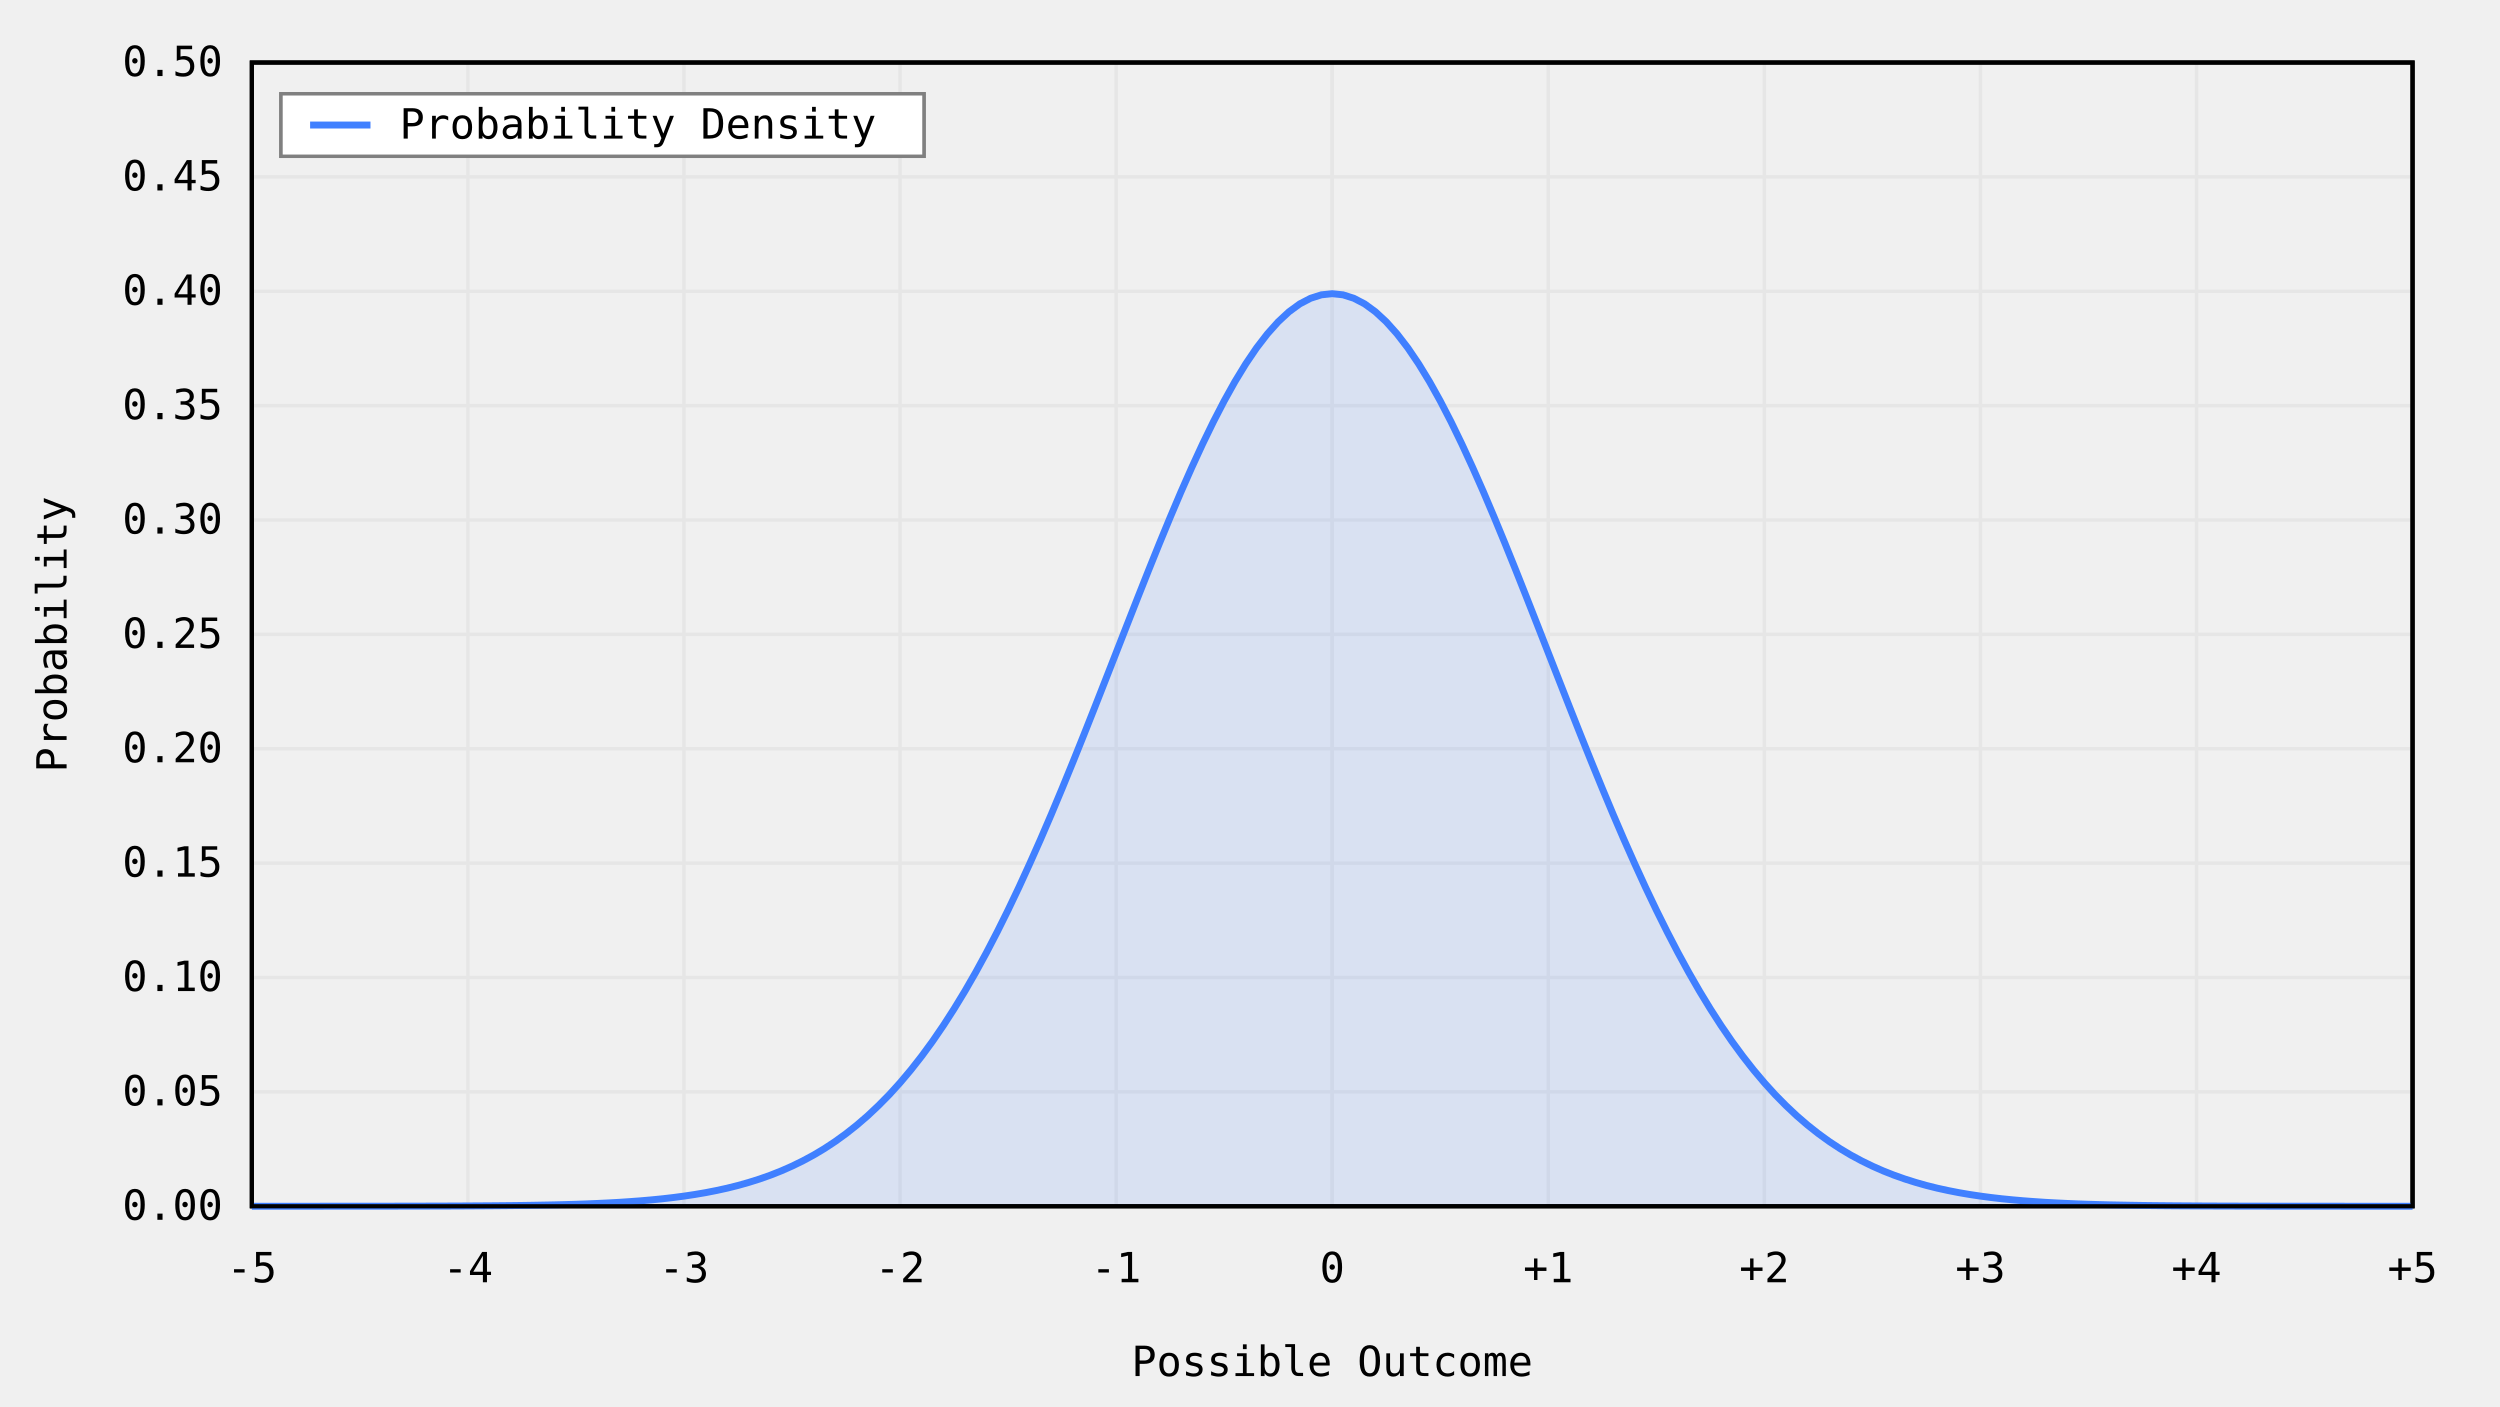
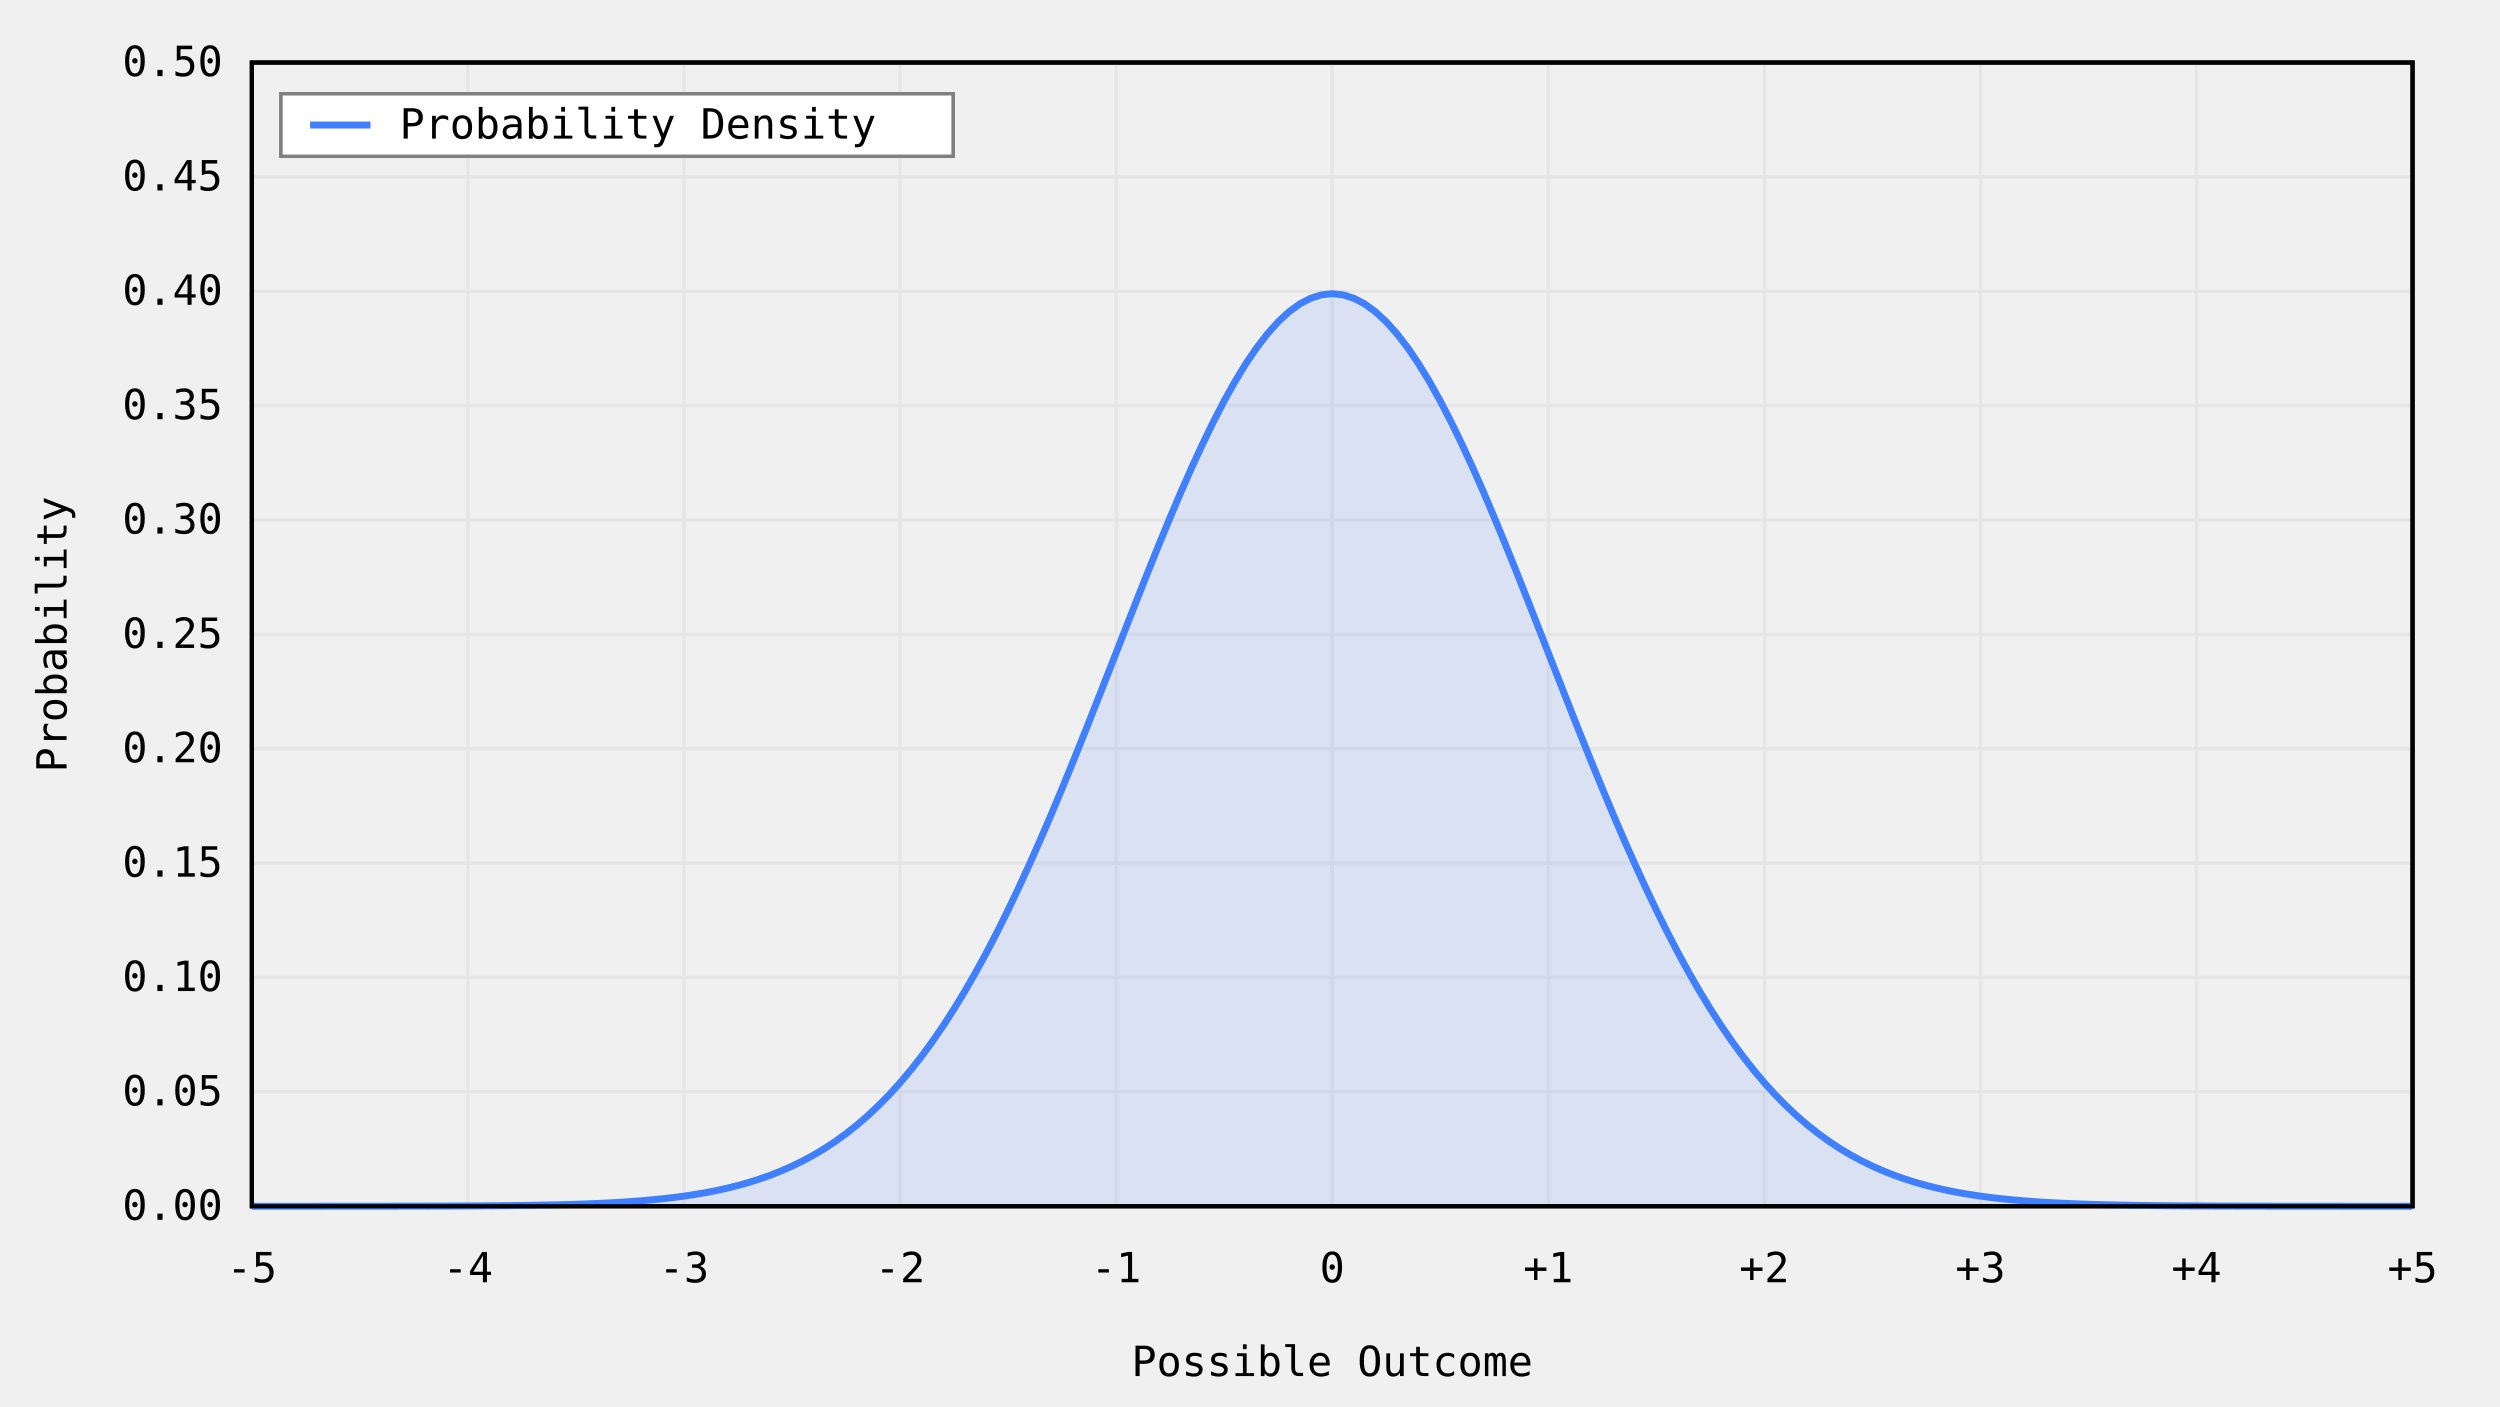
<svg xmlns="http://www.w3.org/2000/svg" xmlns:xlink="http://www.w3.org/1999/xlink" width="720" height="405" viewBox="0 0 720 405">
  <g id="gnuplot_canvas">
    <rect x="0" y="0" width="720" height="405" fill="none" />
    <defs>
      <circle id="gpDot" r="0.5" stroke-width="0.5" stroke="currentColor" />
      <path id="gpPt0" stroke-width="0.222" stroke="currentColor" d="M-1,0 h2 M0,-1 v2" />
      <path id="gpPt1" stroke-width="0.222" stroke="currentColor" d="M-1,-1 L1,1 M1,-1 L-1,1" />
      <path id="gpPt2" stroke-width="0.222" stroke="currentColor" d="M-1,0 L1,0 M0,-1 L0,1 M-1,-1 L1,1 M-1,1 L1,-1" />
      <rect id="gpPt3" stroke-width="0.222" stroke="currentColor" x="-1" y="-1" width="2" height="2" />
      <rect id="gpPt4" stroke-width="0.222" stroke="currentColor" fill="currentColor" x="-1" y="-1" width="2" height="2" />
      <circle id="gpPt5" stroke-width="0.222" stroke="currentColor" cx="0" cy="0" r="1" />
      <use xlink:href="#gpPt5" id="gpPt6" fill="currentColor" stroke="none" />
      <path id="gpPt7" stroke-width="0.222" stroke="currentColor" d="M0,-1.33 L-1.33,0.67 L1.33,0.67 z" />
      <use xlink:href="#gpPt7" id="gpPt8" fill="currentColor" stroke="none" />
      <use xlink:href="#gpPt7" id="gpPt9" stroke="currentColor" transform="rotate(180)" />
      <use xlink:href="#gpPt9" id="gpPt10" fill="currentColor" stroke="none" />
      <use xlink:href="#gpPt3" id="gpPt11" stroke="currentColor" transform="rotate(45)" />
      <use xlink:href="#gpPt11" id="gpPt12" fill="currentColor" stroke="none" />
      <path id="gpPt13" stroke-width="0.222" stroke="currentColor" d="M0,1.330 L1.265,0.411 L0.782,-1.067 L-0.782,-1.076 L-1.265,0.411 z" />
      <use xlink:href="#gpPt13" id="gpPt14" fill="currentColor" stroke="none" />
      <filter id="textbox" filterUnits="objectBoundingBox" x="0" y="0" height="1" width="1">
        <feFlood flood-color="white" flood-opacity="1" result="bgnd" />
        <feComposite in="SourceGraphic" in2="bgnd" operator="atop" />
      </filter>
      <filter id="greybox" filterUnits="objectBoundingBox" x="0" y="0" height="1" width="1">
        <feFlood flood-color="lightgrey" flood-opacity="1" result="grey" />
        <feComposite in="SourceGraphic" in2="grey" operator="atop" />
      </filter>
    </defs>
    <g fill="none" color="white" stroke="currentColor" stroke-width="1.00" stroke-linecap="butt" stroke-linejoin="miter">
</g>
    <g fill="none" color="white" stroke="currentColor" stroke-width="1.20" stroke-linecap="butt" stroke-linejoin="miter">
</g>
    <g fill="none" color="black" stroke="currentColor" stroke-width="1.20" stroke-linecap="butt" stroke-linejoin="miter">
</g>
    <g fill="none" color="black" stroke="black" stroke-width="1.00" stroke-linecap="butt" stroke-linejoin="miter">
</g>
    <g fill="none" color="black" stroke="currentColor" stroke-width="1.00" stroke-linecap="butt" stroke-linejoin="miter">
      <path stroke="rgb(230, 230, 230)" class="gridline" d="M72.53,347.40 L694.82,347.40  " />
    </g>
    <g fill="none" color="black" stroke="rgb(230, 230, 230)" stroke-width="1.20" stroke-linecap="butt" stroke-linejoin="miter">
</g>
    <g fill="none" color="black" stroke="currentColor" stroke-width="1.20" stroke-linecap="butt" stroke-linejoin="miter">
      <path stroke="black" d="M72.53,347.40 M694.82,347.40  " />
      <g transform="translate(64.14,351.30)" stroke="none" fill="black" font-family="monospace" font-size="12.00" text-anchor="end">
        <text>
          <tspan font-family="monospace">0.00</tspan>
        </text>
      </g>
    </g>
    <g fill="none" color="black" stroke="currentColor" stroke-width="1.20" stroke-linecap="butt" stroke-linejoin="miter">
</g>
    <g fill="none" color="black" stroke="black" stroke-width="1.00" stroke-linecap="butt" stroke-linejoin="miter">
</g>
    <g fill="none" color="black" stroke="currentColor" stroke-width="1.00" stroke-linecap="butt" stroke-linejoin="miter">
      <path stroke="rgb(230, 230, 230)" class="gridline" d="M72.53,314.46 L694.82,314.46  " />
    </g>
    <g fill="none" color="black" stroke="rgb(230, 230, 230)" stroke-width="1.20" stroke-linecap="butt" stroke-linejoin="miter">
</g>
    <g fill="none" color="black" stroke="currentColor" stroke-width="1.20" stroke-linecap="butt" stroke-linejoin="miter">
      <path stroke="black" d="M72.53,314.46 M694.82,314.46  " />
      <g transform="translate(64.14,318.36)" stroke="none" fill="black" font-family="monospace" font-size="12.00" text-anchor="end">
        <text>
          <tspan font-family="monospace">0.05</tspan>
        </text>
      </g>
    </g>
    <g fill="none" color="black" stroke="currentColor" stroke-width="1.20" stroke-linecap="butt" stroke-linejoin="miter">
</g>
    <g fill="none" color="black" stroke="black" stroke-width="1.00" stroke-linecap="butt" stroke-linejoin="miter">
</g>
    <g fill="none" color="black" stroke="currentColor" stroke-width="1.00" stroke-linecap="butt" stroke-linejoin="miter">
      <path stroke="rgb(230, 230, 230)" class="gridline" d="M72.53,281.52 L694.82,281.52  " />
    </g>
    <g fill="none" color="black" stroke="rgb(230, 230, 230)" stroke-width="1.20" stroke-linecap="butt" stroke-linejoin="miter">
</g>
    <g fill="none" color="black" stroke="currentColor" stroke-width="1.20" stroke-linecap="butt" stroke-linejoin="miter">
      <path stroke="black" d="M72.53,281.52 M694.82,281.52  " />
      <g transform="translate(64.14,285.42)" stroke="none" fill="black" font-family="monospace" font-size="12.00" text-anchor="end">
        <text>
          <tspan font-family="monospace">0.10</tspan>
        </text>
      </g>
    </g>
    <g fill="none" color="black" stroke="currentColor" stroke-width="1.20" stroke-linecap="butt" stroke-linejoin="miter">
</g>
    <g fill="none" color="black" stroke="black" stroke-width="1.00" stroke-linecap="butt" stroke-linejoin="miter">
</g>
    <g fill="none" color="black" stroke="currentColor" stroke-width="1.00" stroke-linecap="butt" stroke-linejoin="miter">
      <path stroke="rgb(230, 230, 230)" class="gridline" d="M72.53,248.58 L694.82,248.58  " />
    </g>
    <g fill="none" color="black" stroke="rgb(230, 230, 230)" stroke-width="1.20" stroke-linecap="butt" stroke-linejoin="miter">
</g>
    <g fill="none" color="black" stroke="currentColor" stroke-width="1.20" stroke-linecap="butt" stroke-linejoin="miter">
      <path stroke="black" d="M72.53,248.58 M694.82,248.58  " />
      <g transform="translate(64.14,252.48)" stroke="none" fill="black" font-family="monospace" font-size="12.00" text-anchor="end">
        <text>
          <tspan font-family="monospace">0.15</tspan>
        </text>
      </g>
    </g>
    <g fill="none" color="black" stroke="currentColor" stroke-width="1.20" stroke-linecap="butt" stroke-linejoin="miter">
</g>
    <g fill="none" color="black" stroke="black" stroke-width="1.00" stroke-linecap="butt" stroke-linejoin="miter">
</g>
    <g fill="none" color="black" stroke="currentColor" stroke-width="1.00" stroke-linecap="butt" stroke-linejoin="miter">
      <path stroke="rgb(230, 230, 230)" class="gridline" d="M72.53,215.64 L694.82,215.64  " />
    </g>
    <g fill="none" color="black" stroke="rgb(230, 230, 230)" stroke-width="1.20" stroke-linecap="butt" stroke-linejoin="miter">
</g>
    <g fill="none" color="black" stroke="currentColor" stroke-width="1.20" stroke-linecap="butt" stroke-linejoin="miter">
      <path stroke="black" d="M72.53,215.64 M694.82,215.64  " />
      <g transform="translate(64.14,219.54)" stroke="none" fill="black" font-family="monospace" font-size="12.00" text-anchor="end">
        <text>
          <tspan font-family="monospace">0.20</tspan>
        </text>
      </g>
    </g>
    <g fill="none" color="black" stroke="currentColor" stroke-width="1.20" stroke-linecap="butt" stroke-linejoin="miter">
</g>
    <g fill="none" color="black" stroke="black" stroke-width="1.00" stroke-linecap="butt" stroke-linejoin="miter">
</g>
    <g fill="none" color="black" stroke="currentColor" stroke-width="1.00" stroke-linecap="butt" stroke-linejoin="miter">
      <path stroke="rgb(230, 230, 230)" class="gridline" d="M72.53,182.70 L694.82,182.70  " />
    </g>
    <g fill="none" color="black" stroke="rgb(230, 230, 230)" stroke-width="1.20" stroke-linecap="butt" stroke-linejoin="miter">
</g>
    <g fill="none" color="black" stroke="currentColor" stroke-width="1.20" stroke-linecap="butt" stroke-linejoin="miter">
      <path stroke="black" d="M72.53,182.70 M694.82,182.70  " />
      <g transform="translate(64.14,186.60)" stroke="none" fill="black" font-family="monospace" font-size="12.00" text-anchor="end">
        <text>
          <tspan font-family="monospace">0.25</tspan>
        </text>
      </g>
    </g>
    <g fill="none" color="black" stroke="currentColor" stroke-width="1.20" stroke-linecap="butt" stroke-linejoin="miter">
</g>
    <g fill="none" color="black" stroke="black" stroke-width="1.00" stroke-linecap="butt" stroke-linejoin="miter">
</g>
    <g fill="none" color="black" stroke="currentColor" stroke-width="1.00" stroke-linecap="butt" stroke-linejoin="miter">
      <path stroke="rgb(230, 230, 230)" class="gridline" d="M72.53,149.77 L694.82,149.77  " />
    </g>
    <g fill="none" color="black" stroke="rgb(230, 230, 230)" stroke-width="1.20" stroke-linecap="butt" stroke-linejoin="miter">
</g>
    <g fill="none" color="black" stroke="currentColor" stroke-width="1.20" stroke-linecap="butt" stroke-linejoin="miter">
      <path stroke="black" d="M72.53,149.77 M694.82,149.77  " />
      <g transform="translate(64.14,153.67)" stroke="none" fill="black" font-family="monospace" font-size="12.00" text-anchor="end">
        <text>
          <tspan font-family="monospace">0.30</tspan>
        </text>
      </g>
    </g>
    <g fill="none" color="black" stroke="currentColor" stroke-width="1.20" stroke-linecap="butt" stroke-linejoin="miter">
</g>
    <g fill="none" color="black" stroke="black" stroke-width="1.00" stroke-linecap="butt" stroke-linejoin="miter">
</g>
    <g fill="none" color="black" stroke="currentColor" stroke-width="1.00" stroke-linecap="butt" stroke-linejoin="miter">
      <path stroke="rgb(230, 230, 230)" class="gridline" d="M72.53,116.83 L694.82,116.83  " />
    </g>
    <g fill="none" color="black" stroke="rgb(230, 230, 230)" stroke-width="1.20" stroke-linecap="butt" stroke-linejoin="miter">
</g>
    <g fill="none" color="black" stroke="currentColor" stroke-width="1.20" stroke-linecap="butt" stroke-linejoin="miter">
      <path stroke="black" d="M72.53,116.83 M694.82,116.83  " />
      <g transform="translate(64.14,120.73)" stroke="none" fill="black" font-family="monospace" font-size="12.00" text-anchor="end">
        <text>
          <tspan font-family="monospace">0.35</tspan>
        </text>
      </g>
    </g>
    <g fill="none" color="black" stroke="currentColor" stroke-width="1.20" stroke-linecap="butt" stroke-linejoin="miter">
</g>
    <g fill="none" color="black" stroke="black" stroke-width="1.00" stroke-linecap="butt" stroke-linejoin="miter">
</g>
    <g fill="none" color="black" stroke="currentColor" stroke-width="1.00" stroke-linecap="butt" stroke-linejoin="miter">
      <path stroke="rgb(230, 230, 230)" class="gridline" d="M72.53,83.89 L694.82,83.89  " />
    </g>
    <g fill="none" color="black" stroke="rgb(230, 230, 230)" stroke-width="1.20" stroke-linecap="butt" stroke-linejoin="miter">
</g>
    <g fill="none" color="black" stroke="currentColor" stroke-width="1.20" stroke-linecap="butt" stroke-linejoin="miter">
      <path stroke="black" d="M72.53,83.89 M694.82,83.89  " />
      <g transform="translate(64.14,87.79)" stroke="none" fill="black" font-family="monospace" font-size="12.00" text-anchor="end">
        <text>
          <tspan font-family="monospace">0.40</tspan>
        </text>
      </g>
    </g>
    <g fill="none" color="black" stroke="currentColor" stroke-width="1.20" stroke-linecap="butt" stroke-linejoin="miter">
</g>
    <g fill="none" color="black" stroke="black" stroke-width="1.00" stroke-linecap="butt" stroke-linejoin="miter">
</g>
    <g fill="none" color="black" stroke="currentColor" stroke-width="1.00" stroke-linecap="butt" stroke-linejoin="miter">
      <path stroke="rgb(230, 230, 230)" class="gridline" d="M72.53,50.95 L694.82,50.95  " />
    </g>
    <g fill="none" color="black" stroke="rgb(230, 230, 230)" stroke-width="1.20" stroke-linecap="butt" stroke-linejoin="miter">
</g>
    <g fill="none" color="black" stroke="currentColor" stroke-width="1.20" stroke-linecap="butt" stroke-linejoin="miter">
      <path stroke="black" d="M72.53,50.95 M694.82,50.95  " />
      <g transform="translate(64.14,54.85)" stroke="none" fill="black" font-family="monospace" font-size="12.00" text-anchor="end">
        <text>
          <tspan font-family="monospace">0.45</tspan>
        </text>
      </g>
    </g>
    <g fill="none" color="black" stroke="currentColor" stroke-width="1.20" stroke-linecap="butt" stroke-linejoin="miter">
</g>
    <g fill="none" color="black" stroke="black" stroke-width="1.00" stroke-linecap="butt" stroke-linejoin="miter">
</g>
    <g fill="none" color="black" stroke="currentColor" stroke-width="1.00" stroke-linecap="butt" stroke-linejoin="miter">
      <path stroke="rgb(230, 230, 230)" class="gridline" d="M72.53,18.01 L694.82,18.01  " />
    </g>
    <g fill="none" color="black" stroke="rgb(230, 230, 230)" stroke-width="1.20" stroke-linecap="butt" stroke-linejoin="miter">
</g>
    <g fill="none" color="black" stroke="currentColor" stroke-width="1.20" stroke-linecap="butt" stroke-linejoin="miter">
      <path stroke="black" d="M72.53,18.01 M694.82,18.01  " />
      <g transform="translate(64.14,21.91)" stroke="none" fill="black" font-family="monospace" font-size="12.00" text-anchor="end">
        <text>
          <tspan font-family="monospace">0.50</tspan>
        </text>
      </g>
    </g>
    <g fill="none" color="black" stroke="currentColor" stroke-width="1.20" stroke-linecap="butt" stroke-linejoin="miter">
</g>
    <g fill="none" color="black" stroke="black" stroke-width="1.00" stroke-linecap="butt" stroke-linejoin="miter">
</g>
    <g fill="none" color="black" stroke="currentColor" stroke-width="1.00" stroke-linecap="butt" stroke-linejoin="miter">
      <path stroke="rgb(230, 230, 230)" class="gridline" d="M383.68,347.40 L383.68,18.01  " />
    </g>
    <g fill="none" color="black" stroke="rgb(230, 230, 230)" stroke-width="1.20" stroke-linecap="butt" stroke-linejoin="miter">
</g>
    <g fill="none" color="black" stroke="currentColor" stroke-width="1.20" stroke-linecap="butt" stroke-linejoin="miter">
      <path stroke="black" d="M383.68,347.40 M383.68,18.01  " />
      <g transform="translate(383.68,369.30)" stroke="none" fill="black" font-family="monospace" font-size="12.00" text-anchor="middle">
        <text>
          <tspan font-family="monospace">0</tspan>
        </text>
      </g>
    </g>
    <g fill="none" color="black" stroke="currentColor" stroke-width="1.20" stroke-linecap="butt" stroke-linejoin="miter">
</g>
    <g fill="none" color="black" stroke="black" stroke-width="1.00" stroke-linecap="butt" stroke-linejoin="miter">
</g>
    <g fill="none" color="black" stroke="currentColor" stroke-width="1.00" stroke-linecap="butt" stroke-linejoin="miter">
      <path stroke="rgb(230, 230, 230)" class="gridline" d="M72.53,347.40 L72.53,18.01  " />
    </g>
    <g fill="none" color="black" stroke="rgb(230, 230, 230)" stroke-width="1.20" stroke-linecap="butt" stroke-linejoin="miter">
</g>
    <g fill="none" color="black" stroke="currentColor" stroke-width="1.20" stroke-linecap="butt" stroke-linejoin="miter">
      <path stroke="black" d="M72.53,347.40 M72.53,18.01  " />
      <g transform="translate(72.53,369.30)" stroke="none" fill="black" font-family="monospace" font-size="12.00" text-anchor="middle">
        <text>
          <tspan font-family="monospace">-5</tspan>
        </text>
      </g>
    </g>
    <g fill="none" color="black" stroke="currentColor" stroke-width="1.20" stroke-linecap="butt" stroke-linejoin="miter">
</g>
    <g fill="none" color="black" stroke="black" stroke-width="1.00" stroke-linecap="butt" stroke-linejoin="miter">
</g>
    <g fill="none" color="black" stroke="currentColor" stroke-width="1.00" stroke-linecap="butt" stroke-linejoin="miter">
      <path stroke="rgb(230, 230, 230)" class="gridline" d="M134.76,347.40 L134.76,45.01 M134.76,27.01 L134.76,18.01  " />
    </g>
    <g fill="none" color="black" stroke="rgb(230, 230, 230)" stroke-width="1.20" stroke-linecap="butt" stroke-linejoin="miter">
</g>
    <g fill="none" color="black" stroke="currentColor" stroke-width="1.20" stroke-linecap="butt" stroke-linejoin="miter">
      <path stroke="black" d="M134.76,347.40 M134.76,18.01  " />
      <g transform="translate(134.76,369.30)" stroke="none" fill="black" font-family="monospace" font-size="12.00" text-anchor="middle">
        <text>
          <tspan font-family="monospace">-4</tspan>
        </text>
      </g>
    </g>
    <g fill="none" color="black" stroke="currentColor" stroke-width="1.20" stroke-linecap="butt" stroke-linejoin="miter">
</g>
    <g fill="none" color="black" stroke="black" stroke-width="1.00" stroke-linecap="butt" stroke-linejoin="miter">
</g>
    <g fill="none" color="black" stroke="currentColor" stroke-width="1.00" stroke-linecap="butt" stroke-linejoin="miter">
      <path stroke="rgb(230, 230, 230)" class="gridline" d="M196.99,347.40 L196.99,45.01 M196.99,27.01 L196.99,18.01  " />
    </g>
    <g fill="none" color="black" stroke="rgb(230, 230, 230)" stroke-width="1.20" stroke-linecap="butt" stroke-linejoin="miter">
</g>
    <g fill="none" color="black" stroke="currentColor" stroke-width="1.20" stroke-linecap="butt" stroke-linejoin="miter">
      <path stroke="black" d="M196.99,347.40 M196.99,18.01  " />
      <g transform="translate(196.99,369.30)" stroke="none" fill="black" font-family="monospace" font-size="12.00" text-anchor="middle">
        <text>
          <tspan font-family="monospace">-3</tspan>
        </text>
      </g>
    </g>
    <g fill="none" color="black" stroke="currentColor" stroke-width="1.20" stroke-linecap="butt" stroke-linejoin="miter">
</g>
    <g fill="none" color="black" stroke="black" stroke-width="1.00" stroke-linecap="butt" stroke-linejoin="miter">
</g>
    <g fill="none" color="black" stroke="currentColor" stroke-width="1.00" stroke-linecap="butt" stroke-linejoin="miter">
      <path stroke="rgb(230, 230, 230)" class="gridline" d="M259.22,347.40 L259.22,45.01 M259.22,27.01 L259.22,18.01  " />
    </g>
    <g fill="none" color="black" stroke="rgb(230, 230, 230)" stroke-width="1.20" stroke-linecap="butt" stroke-linejoin="miter">
</g>
    <g fill="none" color="black" stroke="currentColor" stroke-width="1.20" stroke-linecap="butt" stroke-linejoin="miter">
      <path stroke="black" d="M259.22,347.40 M259.22,18.01  " />
      <g transform="translate(259.22,369.30)" stroke="none" fill="black" font-family="monospace" font-size="12.00" text-anchor="middle">
        <text>
          <tspan font-family="monospace">-2</tspan>
        </text>
      </g>
    </g>
    <g fill="none" color="black" stroke="currentColor" stroke-width="1.20" stroke-linecap="butt" stroke-linejoin="miter">
</g>
    <g fill="none" color="black" stroke="black" stroke-width="1.00" stroke-linecap="butt" stroke-linejoin="miter">
</g>
    <g fill="none" color="black" stroke="currentColor" stroke-width="1.00" stroke-linecap="butt" stroke-linejoin="miter">
      <path stroke="rgb(230, 230, 230)" class="gridline" d="M321.45,347.40 L321.45,18.01  " />
    </g>
    <g fill="none" color="black" stroke="rgb(230, 230, 230)" stroke-width="1.20" stroke-linecap="butt" stroke-linejoin="miter">
</g>
    <g fill="none" color="black" stroke="currentColor" stroke-width="1.20" stroke-linecap="butt" stroke-linejoin="miter">
      <path stroke="black" d="M321.45,347.40 M321.45,18.01  " />
      <g transform="translate(321.45,369.30)" stroke="none" fill="black" font-family="monospace" font-size="12.00" text-anchor="middle">
        <text>
          <tspan font-family="monospace">-1</tspan>
        </text>
      </g>
    </g>
    <g fill="none" color="black" stroke="currentColor" stroke-width="1.20" stroke-linecap="butt" stroke-linejoin="miter">
</g>
    <g fill="none" color="black" stroke="black" stroke-width="1.00" stroke-linecap="butt" stroke-linejoin="miter">
</g>
    <g fill="none" color="black" stroke="currentColor" stroke-width="1.00" stroke-linecap="butt" stroke-linejoin="miter">
      <path stroke="rgb(230, 230, 230)" class="gridline" d="M383.68,347.40 L383.68,18.01  " />
    </g>
    <g fill="none" color="black" stroke="rgb(230, 230, 230)" stroke-width="1.20" stroke-linecap="butt" stroke-linejoin="miter">
</g>
    <g fill="none" color="black" stroke="currentColor" stroke-width="1.20" stroke-linecap="butt" stroke-linejoin="miter">
      <path stroke="black" d="M383.68,347.40 M383.68,18.01  " />
    </g>
    <g fill="none" color="black" stroke="black" stroke-width="1.00" stroke-linecap="butt" stroke-linejoin="miter">
</g>
    <g fill="none" color="black" stroke="currentColor" stroke-width="1.00" stroke-linecap="butt" stroke-linejoin="miter">
      <path stroke="rgb(230, 230, 230)" class="gridline" d="M445.90,347.40 L445.90,18.01  " />
    </g>
    <g fill="none" color="black" stroke="rgb(230, 230, 230)" stroke-width="1.20" stroke-linecap="butt" stroke-linejoin="miter">
</g>
    <g fill="none" color="black" stroke="currentColor" stroke-width="1.20" stroke-linecap="butt" stroke-linejoin="miter">
      <path stroke="black" d="M445.90,347.40 M445.90,18.01  " />
      <g transform="translate(445.90,369.30)" stroke="none" fill="black" font-family="monospace" font-size="12.00" text-anchor="middle">
        <text>
          <tspan font-family="monospace">+1</tspan>
        </text>
      </g>
    </g>
    <g fill="none" color="black" stroke="currentColor" stroke-width="1.20" stroke-linecap="butt" stroke-linejoin="miter">
</g>
    <g fill="none" color="black" stroke="black" stroke-width="1.00" stroke-linecap="butt" stroke-linejoin="miter">
</g>
    <g fill="none" color="black" stroke="currentColor" stroke-width="1.00" stroke-linecap="butt" stroke-linejoin="miter">
      <path stroke="rgb(230, 230, 230)" class="gridline" d="M508.13,347.40 L508.13,18.01  " />
    </g>
    <g fill="none" color="black" stroke="rgb(230, 230, 230)" stroke-width="1.20" stroke-linecap="butt" stroke-linejoin="miter">
</g>
    <g fill="none" color="black" stroke="currentColor" stroke-width="1.20" stroke-linecap="butt" stroke-linejoin="miter">
      <path stroke="black" d="M508.13,347.40 M508.13,18.01  " />
      <g transform="translate(508.13,369.30)" stroke="none" fill="black" font-family="monospace" font-size="12.00" text-anchor="middle">
        <text>
          <tspan font-family="monospace">+2</tspan>
        </text>
      </g>
    </g>
    <g fill="none" color="black" stroke="currentColor" stroke-width="1.20" stroke-linecap="butt" stroke-linejoin="miter">
</g>
    <g fill="none" color="black" stroke="black" stroke-width="1.00" stroke-linecap="butt" stroke-linejoin="miter">
</g>
    <g fill="none" color="black" stroke="currentColor" stroke-width="1.00" stroke-linecap="butt" stroke-linejoin="miter">
      <path stroke="rgb(230, 230, 230)" class="gridline" d="M570.36,347.40 L570.36,18.01  " />
    </g>
    <g fill="none" color="black" stroke="rgb(230, 230, 230)" stroke-width="1.20" stroke-linecap="butt" stroke-linejoin="miter">
</g>
    <g fill="none" color="black" stroke="currentColor" stroke-width="1.20" stroke-linecap="butt" stroke-linejoin="miter">
      <path stroke="black" d="M570.36,347.40 M570.36,18.01  " />
      <g transform="translate(570.36,369.30)" stroke="none" fill="black" font-family="monospace" font-size="12.00" text-anchor="middle">
        <text>
          <tspan font-family="monospace">+3</tspan>
        </text>
      </g>
    </g>
    <g fill="none" color="black" stroke="currentColor" stroke-width="1.20" stroke-linecap="butt" stroke-linejoin="miter">
</g>
    <g fill="none" color="black" stroke="black" stroke-width="1.00" stroke-linecap="butt" stroke-linejoin="miter">
</g>
    <g fill="none" color="black" stroke="currentColor" stroke-width="1.00" stroke-linecap="butt" stroke-linejoin="miter">
      <path stroke="rgb(230, 230, 230)" class="gridline" d="M632.59,347.40 L632.59,18.01  " />
    </g>
    <g fill="none" color="black" stroke="rgb(230, 230, 230)" stroke-width="1.20" stroke-linecap="butt" stroke-linejoin="miter">
</g>
    <g fill="none" color="black" stroke="currentColor" stroke-width="1.20" stroke-linecap="butt" stroke-linejoin="miter">
      <path stroke="black" d="M632.59,347.40 M632.59,18.01  " />
      <g transform="translate(632.59,369.30)" stroke="none" fill="black" font-family="monospace" font-size="12.00" text-anchor="middle">
        <text>
          <tspan font-family="monospace">+4</tspan>
        </text>
      </g>
    </g>
    <g fill="none" color="black" stroke="currentColor" stroke-width="1.20" stroke-linecap="butt" stroke-linejoin="miter">
</g>
    <g fill="none" color="black" stroke="black" stroke-width="1.00" stroke-linecap="butt" stroke-linejoin="miter">
</g>
    <g fill="none" color="black" stroke="currentColor" stroke-width="1.00" stroke-linecap="butt" stroke-linejoin="miter">
      <path stroke="rgb(230, 230, 230)" class="gridline" d="M694.82,347.40 L694.82,18.01  " />
    </g>
    <g fill="none" color="black" stroke="rgb(230, 230, 230)" stroke-width="1.20" stroke-linecap="butt" stroke-linejoin="miter">
</g>
    <g fill="none" color="black" stroke="currentColor" stroke-width="1.20" stroke-linecap="butt" stroke-linejoin="miter">
      <path stroke="black" d="M694.82,347.40 M694.82,18.01  " />
      <g transform="translate(694.82,369.30)" stroke="none" fill="black" font-family="monospace" font-size="12.00" text-anchor="middle">
        <text>
          <tspan font-family="monospace">+5</tspan>
        </text>
      </g>
    </g>
    <g fill="none" color="black" stroke="currentColor" stroke-width="1.20" stroke-linecap="butt" stroke-linejoin="miter">
</g>
    <g fill="none" color="black" stroke="currentColor" stroke-width="1.20" stroke-linecap="butt" stroke-linejoin="miter">
      <path stroke="black" d="M72.53,18.01 L72.53,347.40 L694.82,347.40 L694.82,18.01 L72.53,18.01 Z  " />
    </g>
    <g fill="none" color="black" stroke="currentColor" stroke-width="1.20" stroke-linecap="butt" stroke-linejoin="miter">
      <g transform="translate(19.18,182.71) rotate(270)" stroke="none" fill="black" font-family="monospace" font-size="12.00" text-anchor="middle">
        <text>
          <tspan font-family="monospace">Probability</tspan>
        </text>
      </g>
    </g>
    <g fill="none" color="black" stroke="currentColor" stroke-width="1.20" stroke-linecap="butt" stroke-linejoin="miter">
      <g transform="translate(383.67,396.30)" stroke="none" fill="black" font-family="monospace" font-size="12.00" text-anchor="middle">
        <text>
          <tspan font-family="monospace">Possible Outcome</tspan>
        </text>
      </g>
    </g>
    <g fill="none" color="black" stroke="currentColor" stroke-width="1.20" stroke-linecap="butt" stroke-linejoin="miter">
</g>
    <g fill="none" color="black" stroke="currentColor" stroke-width="1.00" stroke-linecap="butt" stroke-linejoin="miter">
</g>
    <g fill="none" color="black" stroke="currentColor" stroke-width="1.00" stroke-linecap="butt" stroke-linejoin="miter">
-       <path stroke="rgb(128, 128, 128)" d="M80.92,45.01 L80.92,27.01 L266.11,27.01 L266.11,45.01 L80.92,45.01 Z  " />
+       <path stroke="rgb(128, 128, 128)" d="M80.92,45.01 L80.92,27.01 L274.50,27.01 L274.50,45.01 L80.92,45.01 Z  " />
    </g>
    <g id="gnuplot_plot_1">
      <g fill="none" color="white" stroke="rgb(128, 128, 128)" stroke-width="2.00" stroke-linecap="butt" stroke-linejoin="miter">
</g>
      <g fill="none" color="black" stroke="currentColor" stroke-width="2.00" stroke-linecap="butt" stroke-linejoin="miter">
        <path stroke="rgb( 64, 128, 255)" d="M72.53,347.40 L75.64,347.40 L78.75,347.40 L81.86,347.40 L84.98,347.40 L88.09,347.40 L91.20,347.40 L94.31,347.39   L97.42,347.39 L100.53,347.39 L103.64,347.39 L106.76,347.39 L109.87,347.38 L112.98,347.38 L116.09,347.37 L119.20,347.37   L122.31,347.36 L125.42,347.35 L128.54,347.34 L131.65,347.33 L134.76,347.31 L137.87,347.29 L140.98,347.27 L144.09,347.24   L147.20,347.21 L150.32,347.17 L153.43,347.12 L156.54,347.06 L159.65,347.00 L162.76,346.92 L165.87,346.83 L168.98,346.72   L172.10,346.59 L175.21,346.44 L178.32,346.27 L181.43,346.06 L184.54,345.83 L187.65,345.56 L190.77,345.25 L193.88,344.89   L196.99,344.48 L200.10,344.01 L203.21,343.48 L206.32,342.87 L209.43,342.19 L212.55,341.41 L215.66,340.53 L218.77,339.55   L221.88,338.45 L224.99,337.22 L228.10,335.85 L231.21,334.33 L234.33,332.65 L237.44,330.79 L240.55,328.74 L243.66,326.49   L246.77,324.03 L249.88,321.35 L252.99,318.42 L256.11,315.26 L259.22,311.83 L262.33,308.14 L265.44,304.17 L268.55,299.93   L271.66,295.39 L274.77,290.56 L277.89,285.44 L281.00,280.03 L284.11,274.33 L287.22,268.34 L290.33,262.08 L293.44,255.55   L296.55,248.76 L299.67,241.74 L302.78,234.51 L305.89,227.07 L309.00,219.47 L312.11,211.73 L315.22,203.88 L318.33,195.96   L321.45,187.99 L324.56,180.03 L327.67,172.11 L330.78,164.27 L333.89,156.56 L337.00,149.02 L340.11,141.69 L343.23,134.63   L346.34,127.88 L349.45,121.48 L352.56,115.47 L355.67,109.89 L358.78,104.79 L361.89,100.20 L365.01,96.15 L368.12,92.67   L371.23,89.79 L374.34,87.52 L377.45,85.90 L380.56,84.91 L383.68,84.58 L386.79,84.91 L389.90,85.90 L393.01,87.52   L396.12,89.79 L399.23,92.67 L402.34,96.15 L405.46,100.20 L408.57,104.79 L411.68,109.89 L414.79,115.47 L417.90,121.48   L421.01,127.88 L424.12,134.63 L427.24,141.69 L430.35,149.02 L433.46,156.56 L436.57,164.27 L439.68,172.11 L442.79,180.03   L445.90,187.99 L449.02,195.96 L452.13,203.88 L455.24,211.73 L458.35,219.47 L461.46,227.07 L464.57,234.51 L467.68,241.74   L470.80,248.76 L473.91,255.55 L477.02,262.08 L480.13,268.34 L483.24,274.33 L486.35,280.03 L489.46,285.44 L492.58,290.56   L495.69,295.39 L498.80,299.93 L501.91,304.17 L505.02,308.14 L508.13,311.83 L511.24,315.26 L514.36,318.42 L517.47,321.35   L520.58,324.03 L523.69,326.49 L526.80,328.74 L529.91,330.79 L533.02,332.65 L536.14,334.33 L539.25,335.85 L542.36,337.22   L545.47,338.45 L548.58,339.55 L551.69,340.53 L554.80,341.41 L557.92,342.19 L561.03,342.87 L564.14,343.48 L567.25,344.01   L570.36,344.48 L573.47,344.89 L576.58,345.25 L579.70,345.56 L582.81,345.83 L585.92,346.06 L589.03,346.27 L592.14,346.44   L595.25,346.59 L598.37,346.72 L601.48,346.83 L604.59,346.92 L607.70,347.00 L610.81,347.06 L613.92,347.12 L617.03,347.17   L620.15,347.21 L623.26,347.24 L626.37,347.27 L629.48,347.29 L632.59,347.31 L635.70,347.33 L638.81,347.34 L641.93,347.35   L645.04,347.36 L648.15,347.37 L651.26,347.37 L654.37,347.38 L657.48,347.38 L660.59,347.39 L663.71,347.39 L666.82,347.39   L669.93,347.39 L673.04,347.39 L676.15,347.40 L679.26,347.40 L682.37,347.40 L685.49,347.40 L688.60,347.40 L691.71,347.40   L694.82,347.40  " />
      </g>
    </g>
    <g id="gnuplot_plot_2">
      <g fill="none" color="black" stroke="currentColor" stroke-width="2.00" stroke-linecap="butt" stroke-linejoin="miter">
        <g stroke="none" shape-rendering="crispEdges">
          <polygon fill="rgb( 64, 128, 255)" fill-opacity="0.13" points="72.53,347.40 75.64,347.40 78.75,347.40 81.86,347.40 84.98,347.40 88.09,347.40 91.20,347.40 94.31,347.39 97.42,347.39 100.53,347.39 103.64,347.39 106.76,347.39 109.87,347.38 112.98,347.38 116.09,347.37 119.20,347.37 122.31,347.36 125.42,347.35 128.54,347.34 131.65,347.33 134.76,347.31 137.87,347.29 140.98,347.27 144.09,347.24 147.20,347.21 150.32,347.17 153.43,347.12 156.54,347.06 159.65,347.00 162.76,346.92 165.87,346.83 168.98,346.72 172.10,346.59 175.21,346.44 178.32,346.27 181.43,346.06 184.54,345.83 187.65,345.56 190.77,345.25 193.88,344.89 196.99,344.48 200.10,344.01 203.21,343.48 206.32,342.87 209.43,342.19 212.55,341.41 215.66,340.53 218.77,339.55 221.88,338.45 224.99,337.22 228.10,335.85 231.21,334.33 234.33,332.65 237.44,330.79 240.55,328.74 243.66,326.49 246.77,324.03 249.88,321.35 252.99,318.42 256.11,315.26 259.22,311.83 262.33,308.14 265.44,304.17 268.55,299.93 271.66,295.39 274.77,290.56 277.89,285.44 281.00,280.03 284.11,274.33 287.22,268.34 290.33,262.08 293.44,255.55 296.55,248.76 299.67,241.74 302.78,234.51 305.89,227.07 309.00,219.47 312.11,211.73 315.22,203.88 318.33,195.96 321.45,187.99 324.56,180.03 327.67,172.11 330.78,164.27 333.89,156.56 337.00,149.02 340.11,141.69 343.23,134.63 346.34,127.88 349.45,121.48 352.56,115.47 355.67,109.89 358.78,104.79 361.89,100.20 365.01,96.15 368.12,92.67 371.23,89.79 374.34,87.52 377.45,85.90 380.56,84.91 383.68,84.58 386.79,84.91 389.90,85.90 393.01,87.52 396.12,89.79 399.23,92.67 402.34,96.15 405.46,100.20 408.57,104.79 411.68,109.89 414.79,115.47 417.90,121.48 421.01,127.88 424.12,134.63 427.24,141.69 430.35,149.02 433.46,156.56 436.57,164.27 439.68,172.11 442.79,180.03 445.90,187.99 449.02,195.96 452.13,203.88 455.24,211.73 458.35,219.47 461.46,227.07 464.57,234.51 467.68,241.74 470.80,248.76 473.91,255.55 477.02,262.08 480.13,268.34 483.24,274.33 486.35,280.03 489.46,285.44 492.58,290.56 495.69,295.39 498.80,299.93 501.91,304.17 505.02,308.14 508.13,311.83 511.24,315.26 514.36,318.42 517.47,321.35 520.58,324.03 523.69,326.49 526.80,328.74 529.91,330.79 533.02,332.65 536.14,334.33 539.25,335.85 542.36,337.22 545.47,338.45 548.58,339.55 551.69,340.53 554.80,341.41 557.92,342.19 561.03,342.87 564.14,343.48 567.25,344.01 570.36,344.48 573.47,344.89 576.58,345.25 579.70,345.56 582.81,345.83 585.92,346.06 589.03,346.27 592.14,346.44 595.25,346.59 598.37,346.72 601.48,346.83 604.59,346.92 607.70,347.00 610.81,347.06 613.92,347.12 617.03,347.17 620.15,347.21 623.26,347.24 626.37,347.27 629.48,347.29 632.59,347.31 635.70,347.33 638.81,347.34 641.93,347.35 645.04,347.36 648.15,347.37 651.26,347.37 654.37,347.38 657.48,347.38 660.59,347.39 663.71,347.39 666.82,347.39 669.93,347.39 673.04,347.39 676.15,347.40 679.26,347.40 682.37,347.40 685.49,347.40 688.60,347.40 691.71,347.40 694.82,347.40 694.82,347.40 691.71,347.40 688.60,347.40 685.49,347.40 682.37,347.40 679.26,347.40 676.15,347.40 673.04,347.40 669.93,347.40 666.82,347.40 663.71,347.40 660.59,347.40 657.48,347.40 654.37,347.40 651.26,347.40 648.15,347.40 645.04,347.40 641.93,347.40 638.81,347.40 635.70,347.40 632.59,347.40 629.48,347.40 626.37,347.40 623.26,347.40 620.15,347.40 617.03,347.40 613.92,347.40 610.81,347.40 607.70,347.40 604.59,347.40 601.48,347.40 598.37,347.40 595.25,347.40 592.14,347.40 589.03,347.40 585.92,347.40 582.81,347.40 579.70,347.40 576.58,347.40 573.47,347.40 570.36,347.40 567.25,347.40 564.14,347.40 561.03,347.40 557.92,347.40 554.80,347.40 551.69,347.40 548.58,347.40 545.47,347.40 542.36,347.40 539.25,347.40 536.14,347.40 533.02,347.40 529.91,347.40 526.80,347.40 523.69,347.40 520.58,347.40 517.47,347.40 514.36,347.40 511.24,347.40 508.13,347.40 505.02,347.40 501.91,347.40 498.80,347.40 495.69,347.40 492.58,347.40 489.46,347.40 486.35,347.40 483.24,347.40 480.13,347.40 477.02,347.40 473.91,347.40 470.80,347.40 467.68,347.40 464.57,347.40 461.46,347.40 458.35,347.40 455.24,347.40 452.13,347.40 449.02,347.40 445.90,347.40 442.79,347.40 439.68,347.40 436.57,347.40 433.46,347.40 430.35,347.40 427.24,347.40 424.12,347.40 421.01,347.40 417.90,347.40 414.79,347.40 411.68,347.40 408.57,347.40 405.46,347.40 402.34,347.40 399.23,347.40 396.12,347.40 393.01,347.40 389.90,347.40 386.79,347.40 383.68,347.40 380.56,347.40 377.45,347.40 374.34,347.40 371.23,347.40 368.12,347.40 365.01,347.40 361.89,347.40 358.78,347.40 355.67,347.40 352.56,347.40 349.45,347.40 346.34,347.40 343.23,347.40 340.11,347.40 337.00,347.40 333.89,347.40 330.78,347.40 327.67,347.40 324.56,347.40 321.45,347.40 318.33,347.40 315.22,347.40 312.11,347.40 309.00,347.40 305.89,347.40 302.78,347.40 299.67,347.40 296.55,347.40 293.44,347.40 290.33,347.40 287.22,347.40 284.11,347.40 281.00,347.40 277.89,347.40 274.77,347.40 271.66,347.40 268.55,347.40 265.44,347.40 262.33,347.40 259.22,347.40 256.11,347.40 252.99,347.40 249.88,347.40 246.77,347.40 243.66,347.40 240.55,347.40 237.44,347.40 234.33,347.40 231.21,347.40 228.10,347.40 224.99,347.40 221.88,347.40 218.77,347.40 215.66,347.40 212.55,347.40 209.43,347.40 206.32,347.40 203.21,347.40 200.10,347.40 196.99,347.40 193.88,347.40 190.77,347.40 187.65,347.40 184.54,347.40 181.43,347.40 178.32,347.40 175.21,347.40 172.10,347.40 168.98,347.40 165.87,347.40 162.76,347.40 159.65,347.40 156.54,347.40 153.43,347.40 150.32,347.40 147.20,347.40 144.09,347.40 140.98,347.40 137.87,347.40 134.76,347.40 131.65,347.40 128.54,347.40 125.42,347.40 122.31,347.40 119.20,347.40 116.09,347.40 112.98,347.40 109.87,347.40 106.76,347.40 103.64,347.40 100.53,347.40 97.42,347.40 94.31,347.40 91.20,347.40 88.09,347.40 84.98,347.40 81.86,347.40 78.75,347.40 75.64,347.40 72.53,347.40 " />
        </g>
      </g>
    </g>
    <g stroke="none" shape-rendering="crispEdges">
-       <polygon fill="white" points="80.92,45.01 266.11,45.01 266.11,27.01 80.92,27.01 " />
+       <polygon fill="white" points="80.92,45.01 274.50,45.01 274.50,27.01 80.92,27.01 " />
    </g>
    <g fill="none" color="white" stroke="white" stroke-width="1.00" stroke-linecap="butt" stroke-linejoin="miter">
</g>
    <g fill="none" color="black" stroke="currentColor" stroke-width="1.00" stroke-linecap="butt" stroke-linejoin="miter">
-       <path stroke="rgb(128, 128, 128)" d="M80.92,45.01 L80.92,27.01 L266.11,27.01 L266.11,45.01 L80.92,45.01 Z  " />
+       <path stroke="rgb(128, 128, 128)" d="M80.92,45.01 L80.92,27.01 L274.50,27.01 L274.50,45.01 L80.92,45.01 Z  " />
    </g>
    <g id="gnuplot_plot_1">
      <g fill="none" color="white" stroke="rgb(128, 128, 128)" stroke-width="2.00" stroke-linecap="butt" stroke-linejoin="miter">
</g>
      <g fill="none" color="black" stroke="currentColor" stroke-width="2.00" stroke-linecap="butt" stroke-linejoin="miter">
        <g transform="translate(115.09,39.91)" stroke="none" fill="black" font-family="monospace" font-size="12.00" text-anchor="start">
          <text>
            <tspan font-family="monospace">Probability Density</tspan>
          </text>
        </g>
      </g>
      <g fill="none" color="black" stroke="currentColor" stroke-width="2.00" stroke-linecap="butt" stroke-linejoin="miter">
        <path stroke="rgb( 64, 128, 255)" d="M89.31,36.01 L106.70,36.01  " />
      </g>
    </g>
    <g id="gnuplot_plot_2">
      <g fill="none" color="black" stroke="currentColor" stroke-width="2.00" stroke-linecap="butt" stroke-linejoin="miter">
</g>
    </g>
    <g fill="none" color="black" stroke="currentColor" stroke-width="2.00" stroke-linecap="butt" stroke-linejoin="miter">
</g>
    <g fill="none" color="black" stroke="black" stroke-width="1.20" stroke-linecap="butt" stroke-linejoin="miter">
</g>
    <g fill="none" color="black" stroke="currentColor" stroke-width="1.20" stroke-linecap="butt" stroke-linejoin="miter">
      <path stroke="black" d="M72.53,18.01 L72.53,347.40 L694.82,347.40 L694.82,18.01 L72.53,18.01 Z  " />
    </g>
    <g fill="none" color="black" stroke="currentColor" stroke-width="1.20" stroke-linecap="butt" stroke-linejoin="miter">
</g>
  </g>
</svg>
